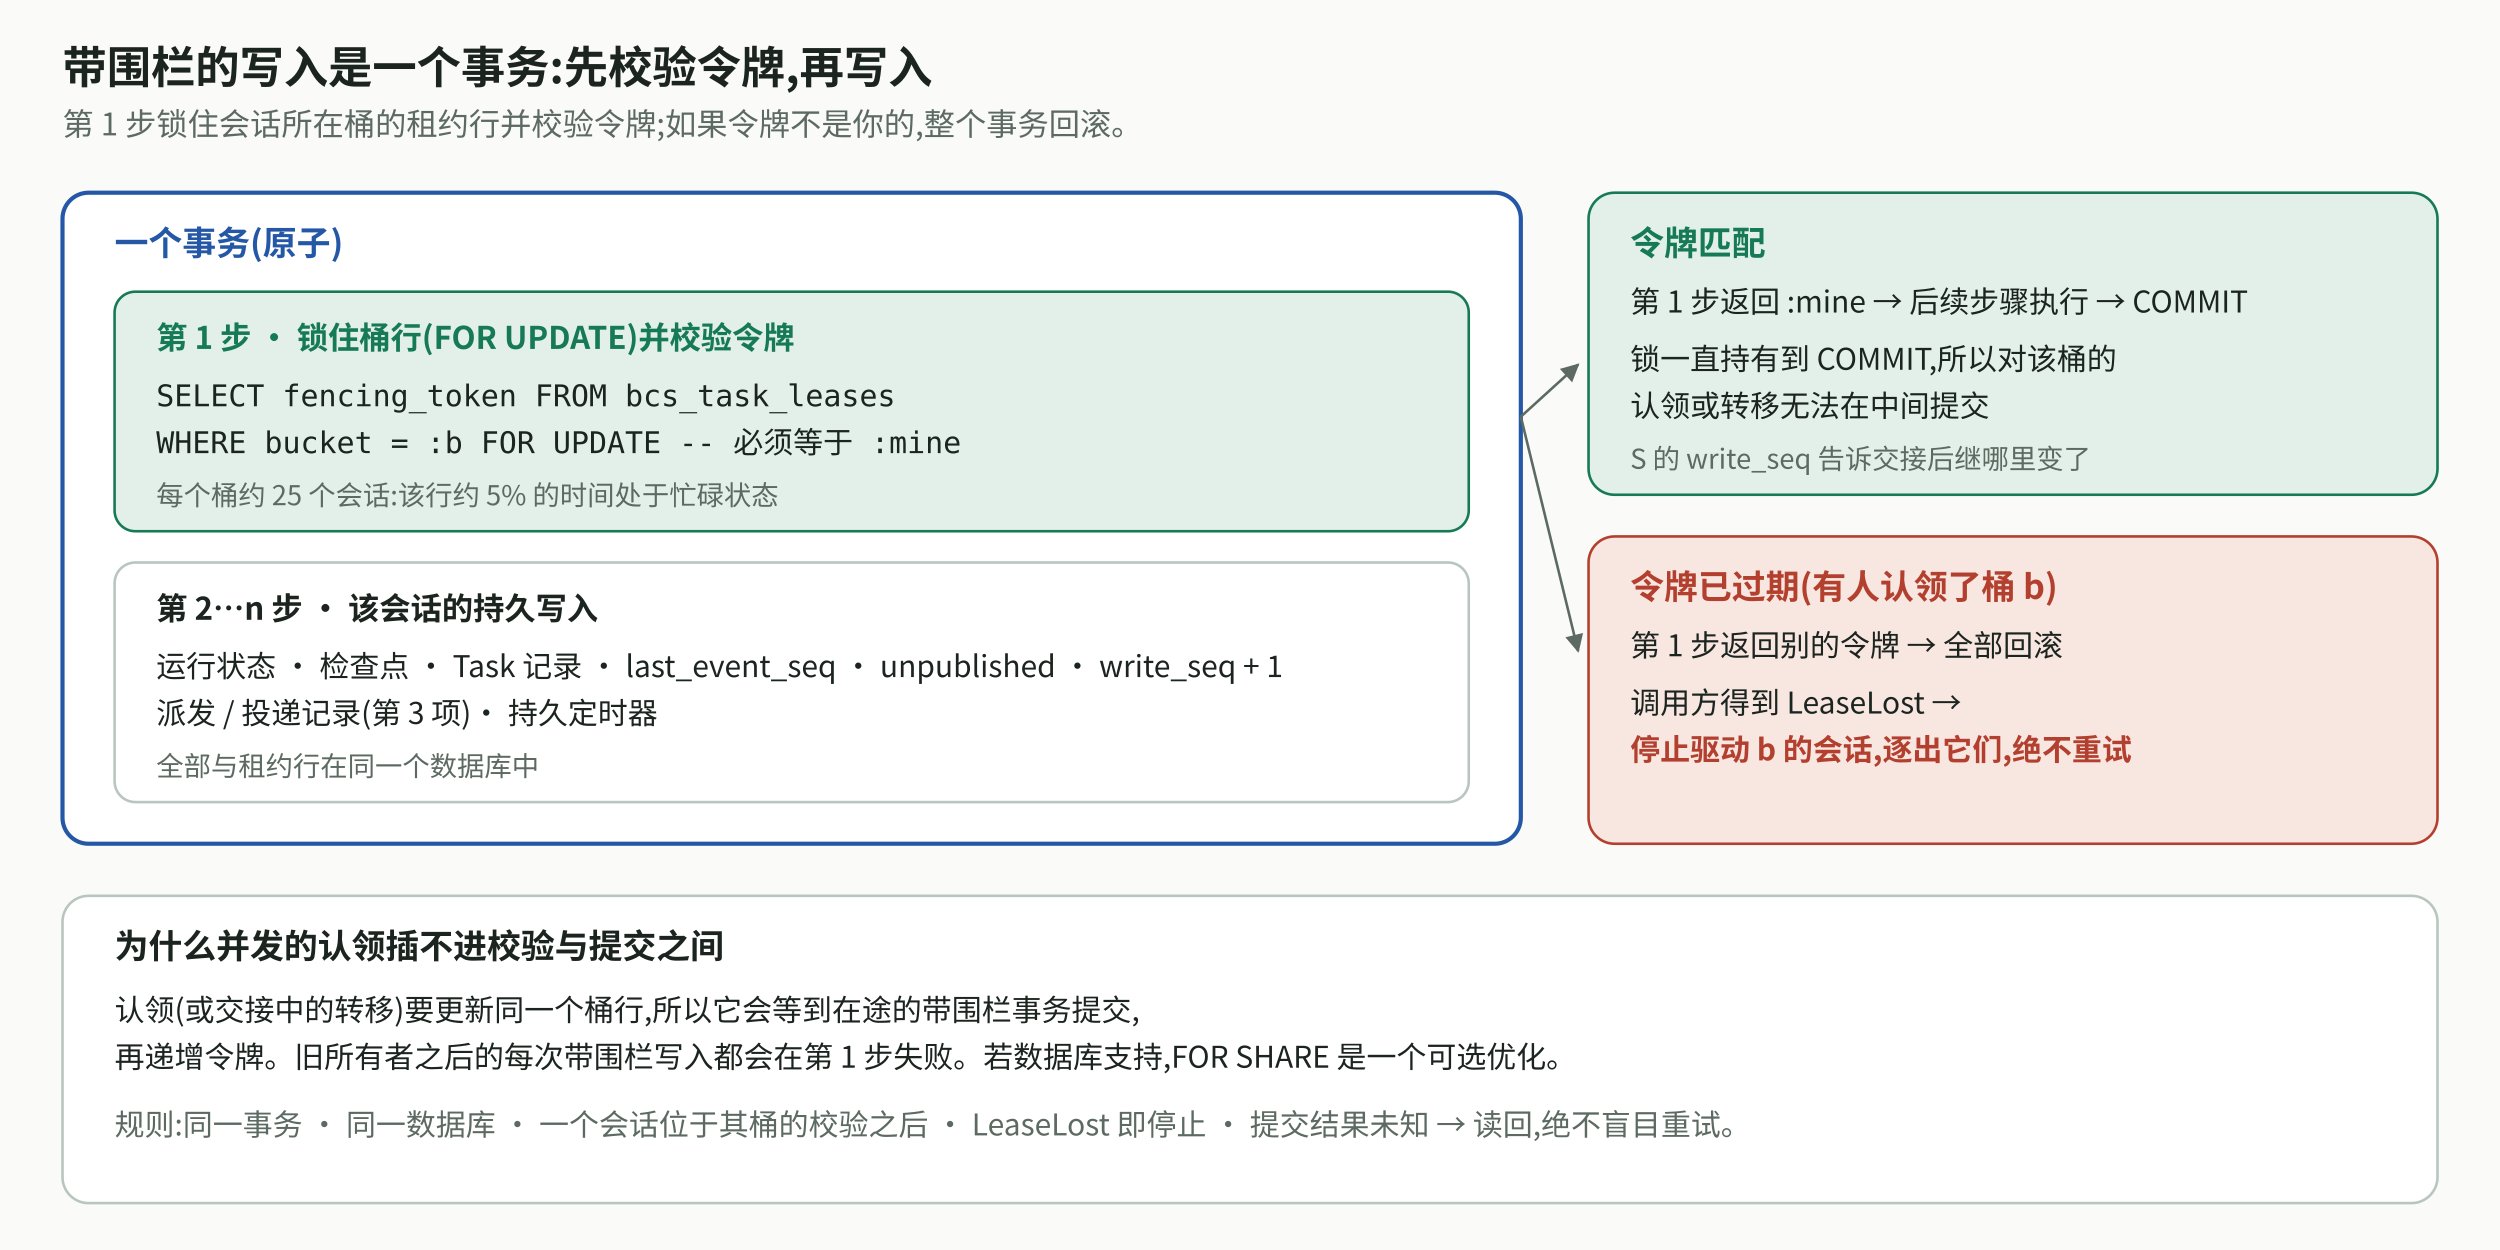
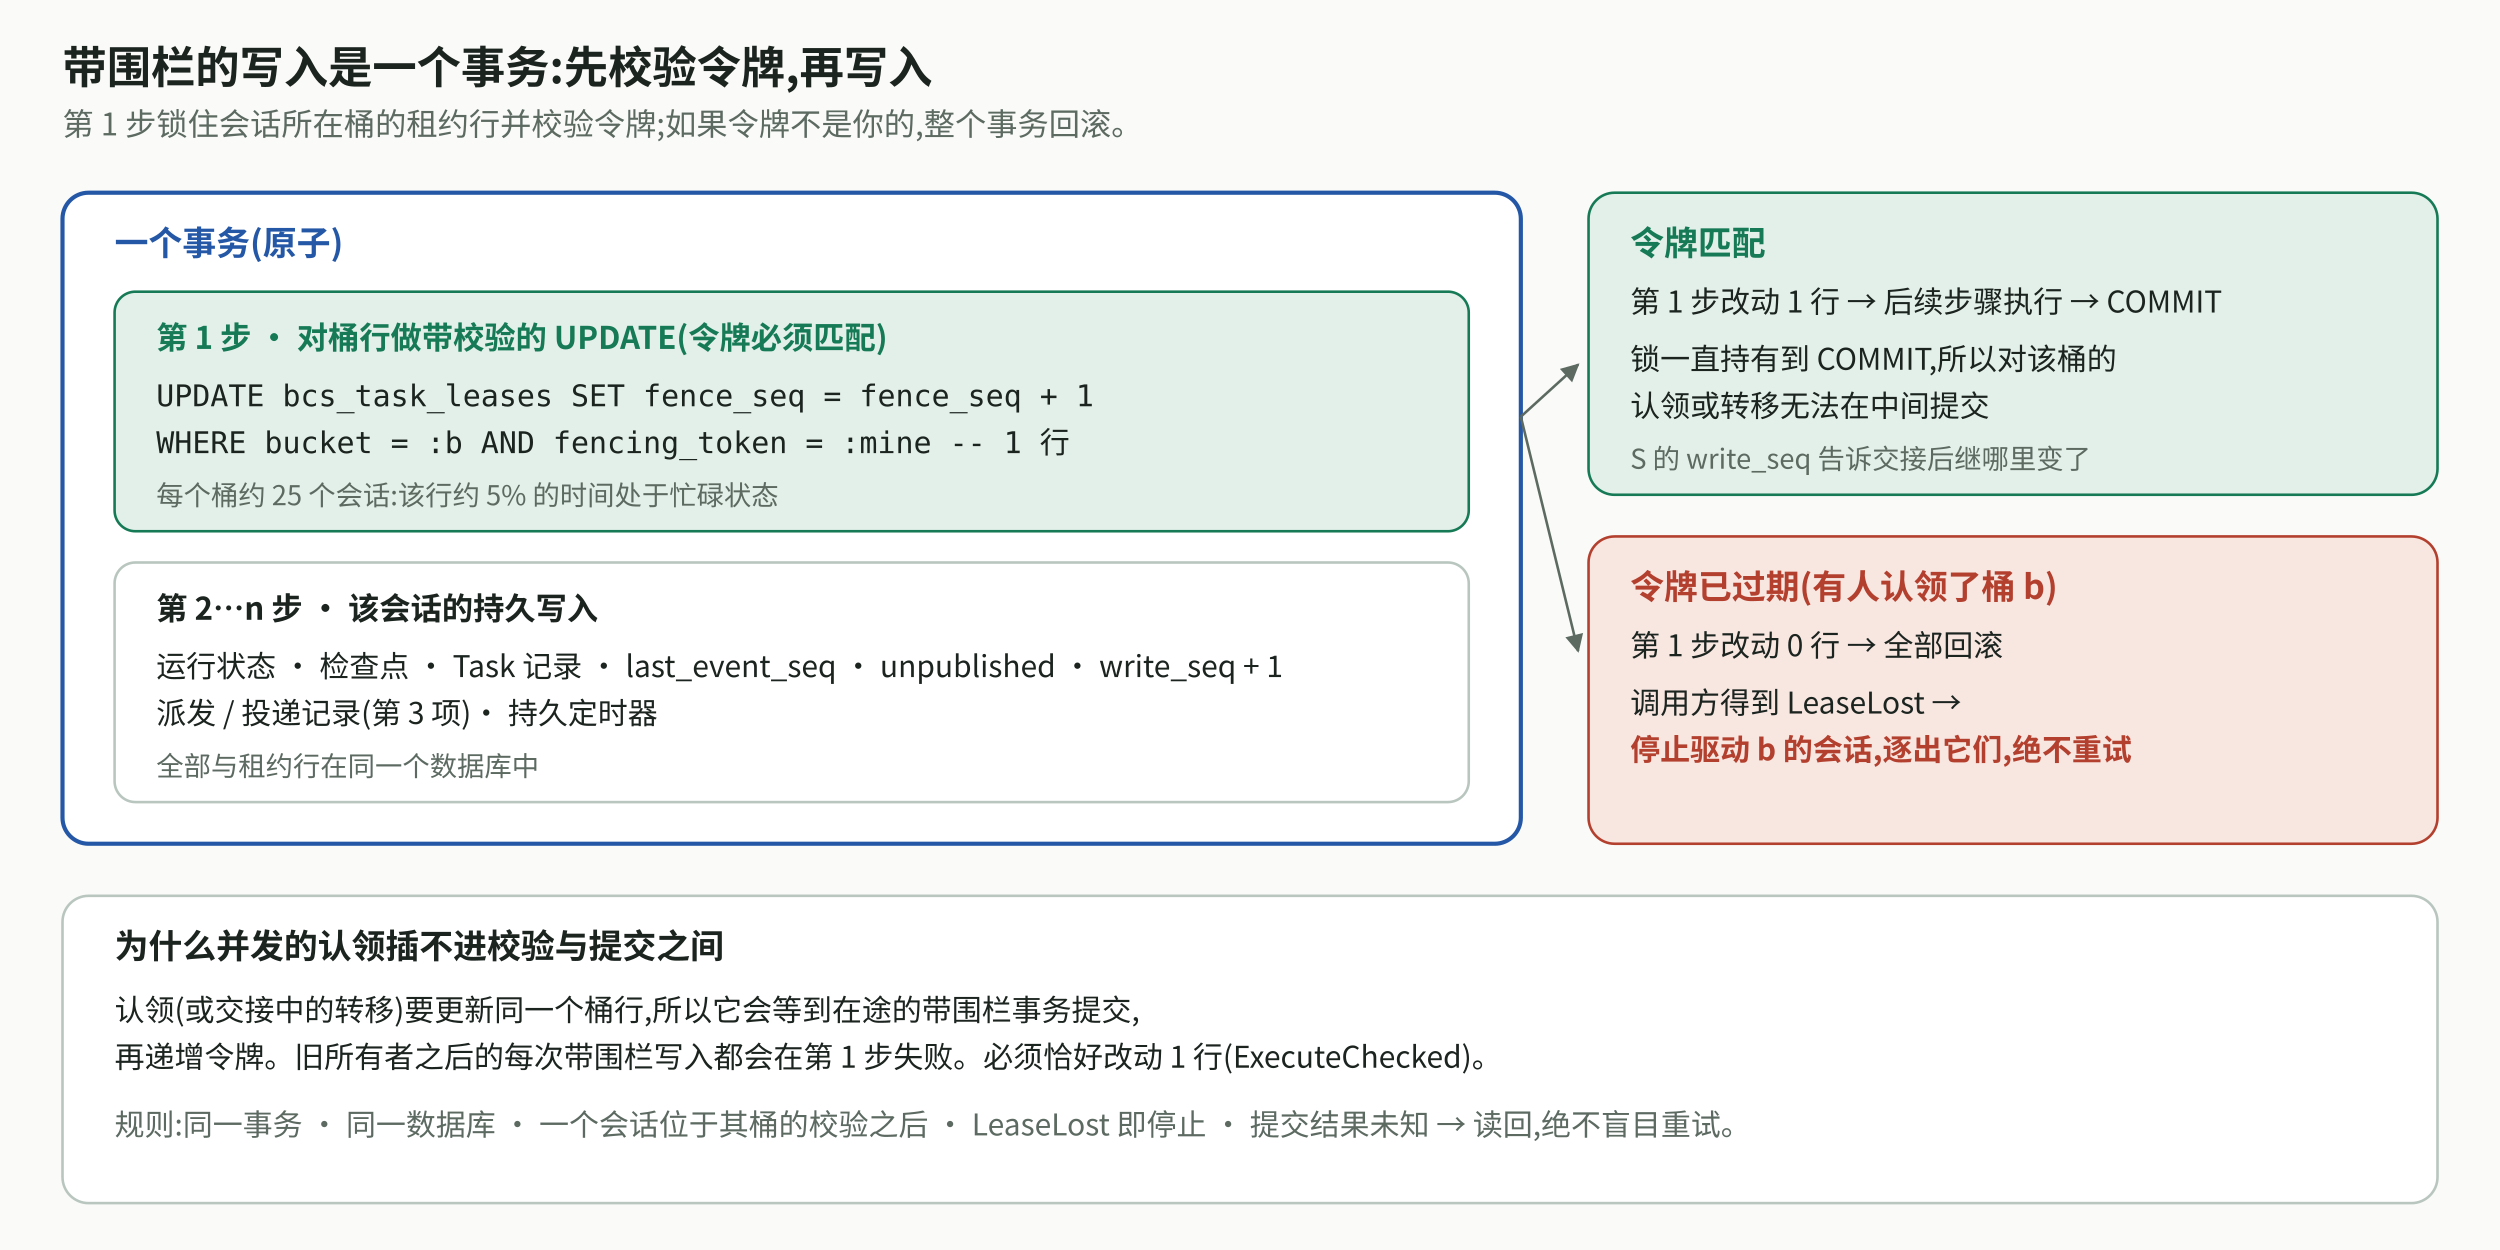
<svg xmlns="http://www.w3.org/2000/svg" viewBox="0 0 960 480" font-family="'PingFang SC', 'Noto Sans CJK SC', 'Microsoft YaHei', 'WenQuanYi Zen Hei', Arial, Helvetica, sans-serif">
  <defs>
    <marker id="ar" viewBox="0 0 10 10" refX="9" refY="5" markerWidth="7" markerHeight="7" orient="auto-start-reverse">
      <path d="M0 0L10 5L0 10z" fill="#5c6a62" />
    </marker>
  </defs>
  <rect x="0" y="0" width="960" height="480" fill="#fafbf9" />
  <text x="24" y="32" font-size="17" font-weight="bold" fill="#1c2420">带围栏的写入是一个事务:先校验令牌,再写入</text>
  <text x="24" y="52" font-size="12" fill="#5c6a62">第 1 步锁住会话所在桶的租约行并校验令牌;如果令牌不是你的,整个事务回滚。</text>
  <rect x="24" y="74" width="560" height="250" rx="10" fill="#ffffff" stroke="#2457a6" stroke-width="1.6" />
  <text x="44" y="98" font-size="13" font-weight="bold" fill="#2457a6">一个事务(原子)</text>
  <rect x="44" y="112" width="520" height="92" rx="8" fill="#e3f0e9" stroke="#157a55" />
-   <text x="60" y="134" font-size="12" font-weight="bold" fill="#157a55">第 1 步 · 锁住桶行(FOR UPDATE)并校验令牌</text>
-   <text x="60" y="156" font-size="11.5" font-family="Menlo, Consolas, monospace" fill="#1c2420">SELECT fencing_token FROM bcs_task_leases</text>
-   <text x="60" y="174" font-size="11.5" font-family="Menlo, Consolas, monospace" fill="#1c2420"> WHERE bucket = :b FOR UPDATE     -- 必须等于 :mine</text>
+   <text x="60" y="134" font-size="12" font-weight="bold" fill="#157a55">第 1 步 · 对桶行做带校验的 UPDATE(令牌必须匹配)</text>
+   <text x="60" y="156" font-size="11.5" font-family="Menlo, Consolas, monospace" fill="#1c2420">UPDATE bcs_task_leases SET fence_seq = fence_seq + 1</text>
+   <text x="60" y="174" font-size="11.5" font-family="Menlo, Consolas, monospace" fill="#1c2420"> WHERE bucket = :b AND fencing_token = :mine  -- 1 行</text>
  <text x="60" y="194" font-size="10.5" fill="#5c6a62">每个桶约 25 个会话:该行约 5% 的时间处于忙碌状态</text>
  <rect x="44" y="216" width="520" height="92" rx="8" fill="#ffffff" stroke="#b9c6bf" />
  <text x="60" y="238" font-size="12" font-weight="bold" fill="#1c2420">第 2…n 步 · 该会话的持久写入</text>
  <text x="60" y="260" font-size="11.5" fill="#1c2420">运行状态 · 检查点 · Task 记录 · last_event_seq · unpublished · write_seq + 1</text>
  <text x="60" y="278" font-size="11.5" fill="#1c2420">派发 / 投递记录(第 3 项)· 持久定时器</text>
  <text x="60" y="298" font-size="10.5" fill="#5c6a62">全部与租约行在同一个数据库中</text>
  <rect x="610" y="74" width="326" height="116" rx="10" fill="#e3f0e9" stroke="#157a55" />
  <text x="626" y="98" font-size="13" font-weight="bold" fill="#157a55">令牌匹配</text>
-   <text x="626" y="120" font-size="11.5" fill="#1c2420">第 1 步返回 :mine → 后续步骤执行 → COMMIT</text>
+   <text x="626" y="120" font-size="11.5" fill="#1c2420">第 1 步改动 1 行 → 后续步骤执行 → COMMIT</text>
  <text x="626" y="142" font-size="11.5" fill="#1c2420">锁一直持有到 COMMIT,所以对该桶的</text>
  <text x="626" y="160" font-size="11.5" fill="#1c2420">认领或转移无法在中间提交</text>
  <text x="626" y="180" font-size="10.5" fill="#5c6a62">S 的 write_seq 告诉交接后继哪里变了</text>
  <rect x="610" y="206" width="326" height="118" rx="10" fill="#f8e6e1" stroke="#b3402e" />
  <text x="626" y="230" font-size="13" font-weight="bold" fill="#b3402e">令牌已过期(有人认领了桶 b)</text>
-   <text x="626" y="252" font-size="11.5" fill="#1c2420">第 1 步返回别的令牌 → 全部回滚</text>
+   <text x="626" y="252" font-size="11.5" fill="#1c2420">第 1 步改动 0 行 → 全部回滚</text>
  <text x="626" y="274" font-size="11.5" fill="#1c2420">调用方得到 LeaseLost →</text>
  <text x="626" y="292" font-size="11.5" font-weight="bold" fill="#b3402e">停止驱动 b 的会话,逐出它们,绝不重试</text>
  <line x1="584" y1="160" x2="606" y2="140" stroke="#5c6a62" marker-end="url(#ar)" />
  <line x1="584" y1="160" x2="606" y2="250" stroke="#5c6a62" marker-end="url(#ar)" />
  <rect x="24" y="344" width="912" height="118" rx="10" fill="#ffffff" stroke="#b9c6bf" />
  <text x="44" y="368" font-size="13" font-weight="bold" fill="#1c2420">为什么并发的认领插不进校验与提交之间</text>
  <text x="44" y="392" font-size="11.5" fill="#1c2420">认领(或交接中的转移)要更新同一个桶行,所以它会等到在途的带围栏事务提交,</text>
-   <text x="44" y="410" font-size="11.5" fill="#1c2420">再递增令牌。旧所有者之后的每次带围栏写入都会在第 1 步失败。若数据库支持,FOR SHARE 是一个可选优化。</text>
+   <text x="44" y="410" font-size="11.5" fill="#1c2420">再递增令牌。旧所有者之后的每次带围栏写入都会在第 1 步失败。必须恰好改动 1 行(ExecuteChecked)。</text>
  <text x="44" y="436" font-size="11.5" fill="#5c6a62">规则:同一事务 · 同一数据库 · 一个会话位于其桶的校验之后 · LeaseLost 即停止 · 提交结果未知 → 读回,绝不盲目重试。</text>
</svg>
